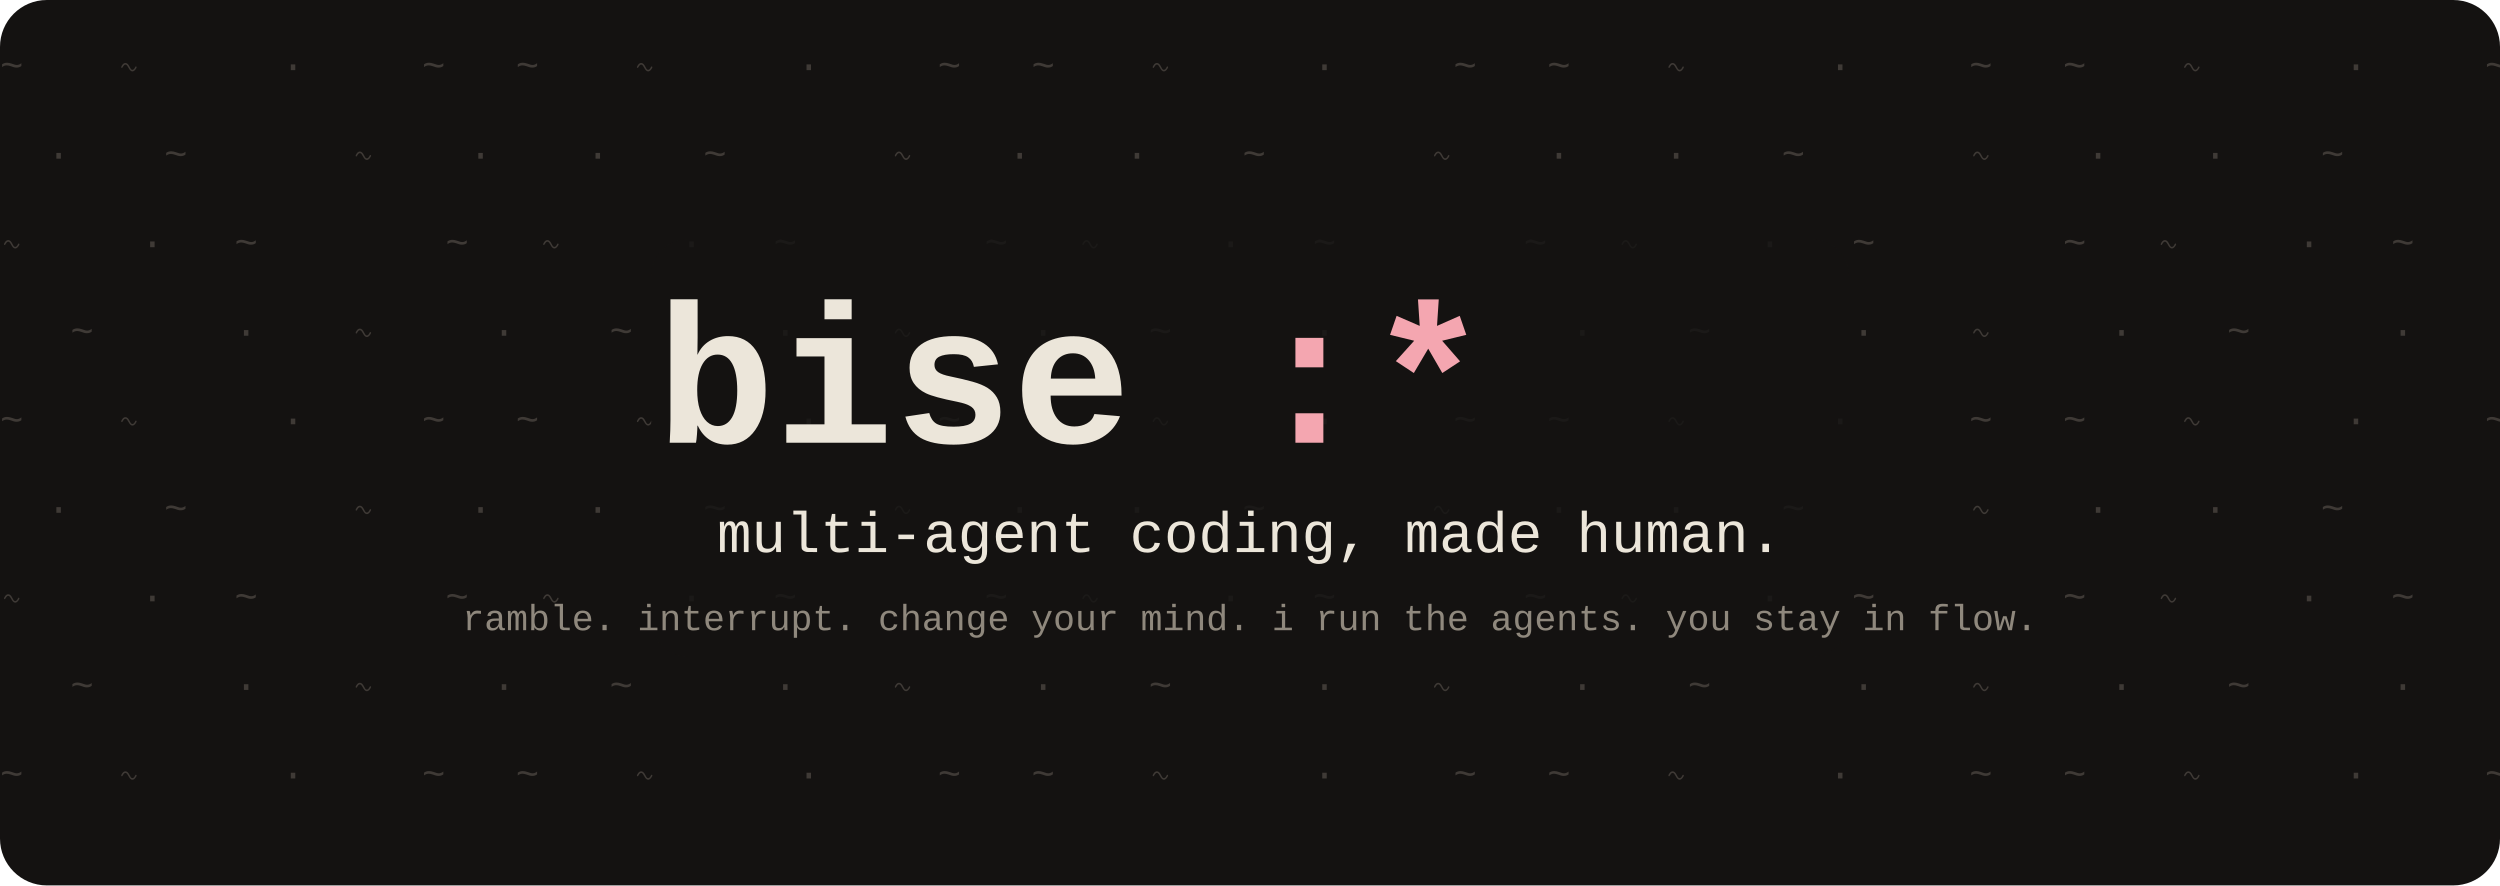
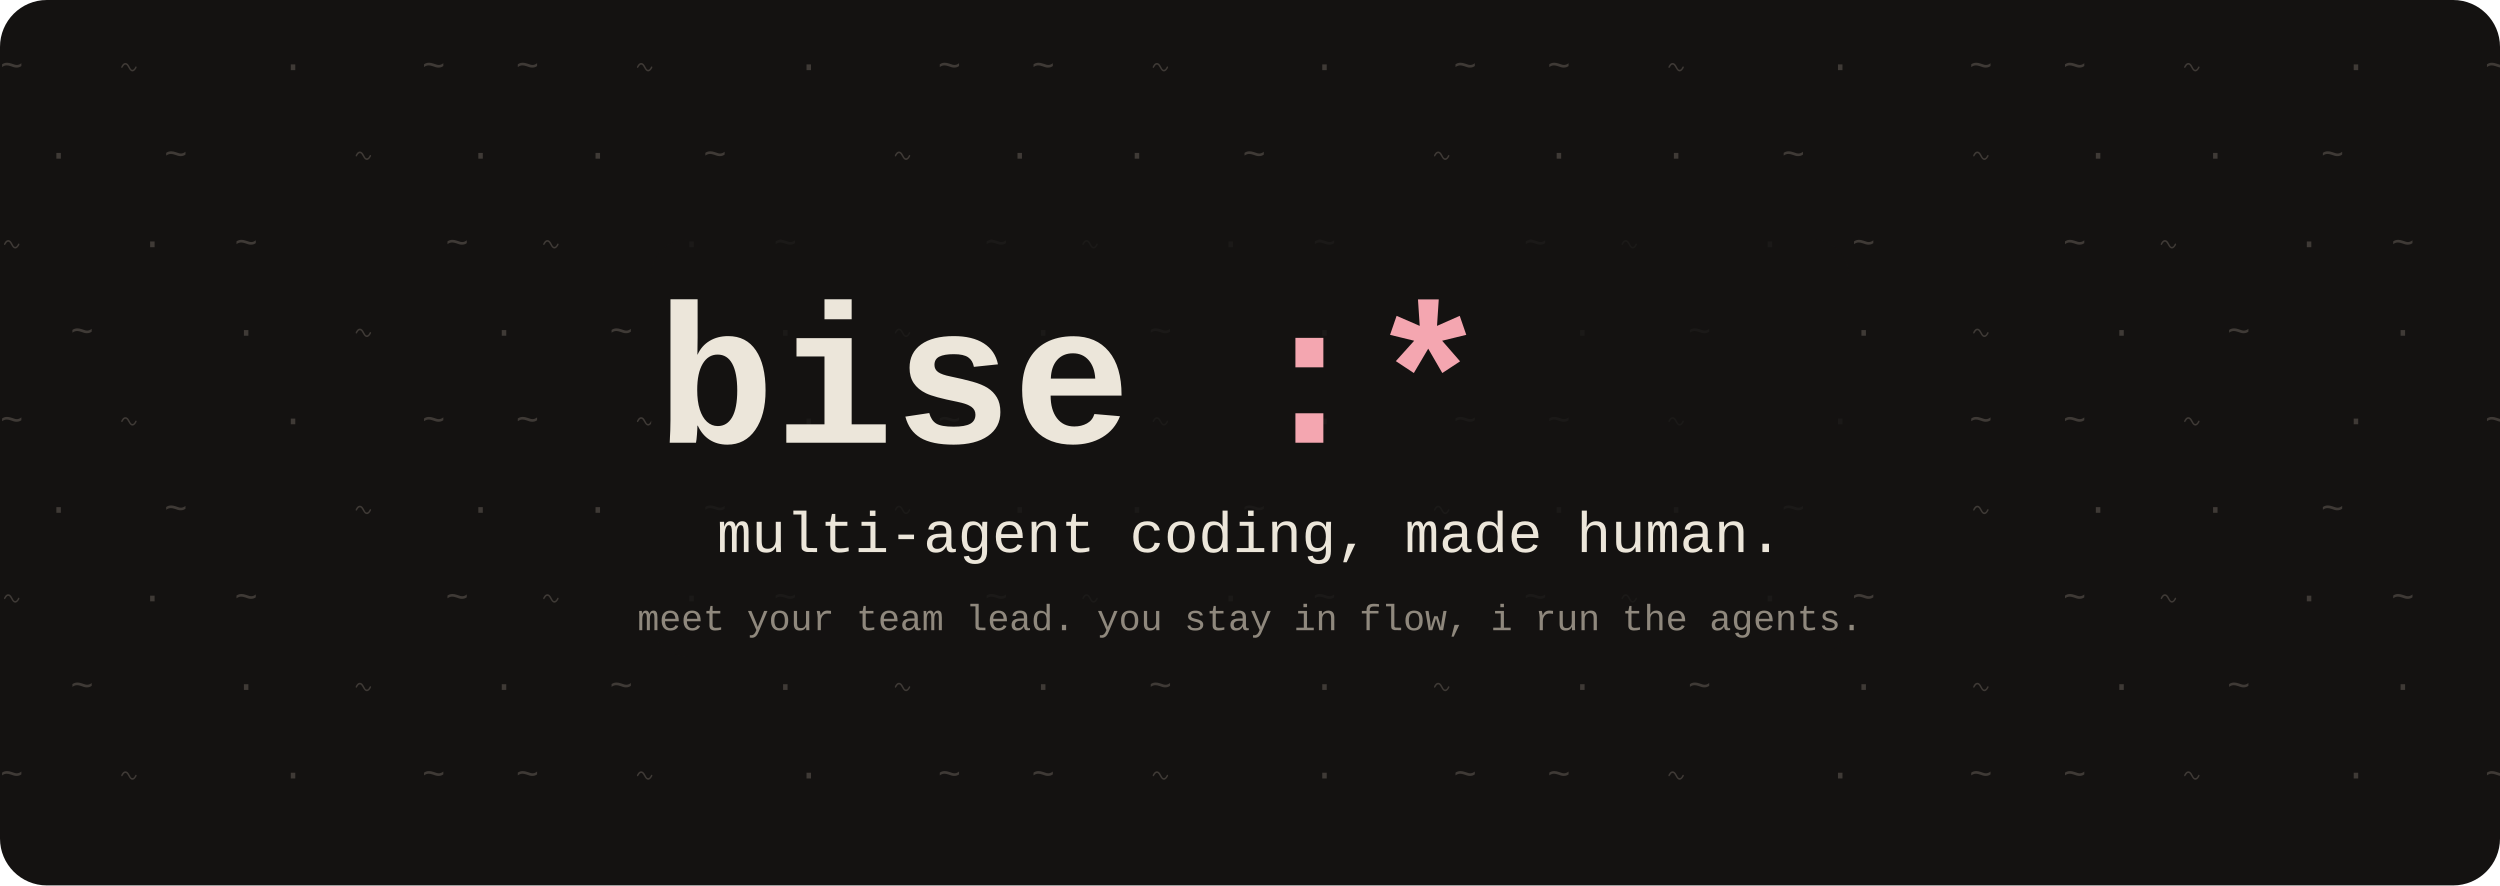
<svg xmlns="http://www.w3.org/2000/svg" width="960" height="340" viewBox="0 0 960 340" role="img" aria-label="bise :* multi-agent coding, made human.">
  <style>text{font-family:ui-monospace, SFMono-Regular, 'JetBrains Mono', Menlo, Consolas, 'Liberation Mono', monospace;} @media (prefers-reduced-motion: reduce){*{animation:none!important}}@keyframes w0{from{transform:translateX(0)}to{transform:translateX(-960px)}}.w0{animation:w0 40s linear infinite}@keyframes w1{from{transform:translateX(0)}to{transform:translateX(-960px)}}.w1{animation:w1 53s linear infinite}@keyframes w2{from{transform:translateX(0)}to{transform:translateX(-960px)}}.w2{animation:w2 66s linear infinite}@keyframes w3{from{transform:translateX(0)}to{transform:translateX(-960px)}}.w3{animation:w3 49s linear infinite}@keyframes w4{from{transform:translateX(0)}to{transform:translateX(-960px)}}.w4{animation:w4 62s linear infinite}@keyframes w5{from{transform:translateX(0)}to{transform:translateX(-960px)}}.w5{animation:w5 45s linear infinite}@keyframes w6{from{transform:translateX(0)}to{transform:translateX(-960px)}}.w6{animation:w6 58s linear infinite}@keyframes w7{from{transform:translateX(0)}to{transform:translateX(-960px)}}.w7{animation:w7 41s linear infinite}@keyframes w8{from{transform:translateX(0)}to{transform:translateX(-960px)}}.w8{animation:w8 54s linear infinite}@keyframes q0{0%,0.0%{opacity:0;transform:translateY(0)}6.7%{opacity:.9}24.4%,100%{opacity:0;transform:translateY(-14px)}}.q0{opacity:0;animation:q0 9s ease-out infinite}@keyframes q1{0%,24.4%{opacity:0;transform:translateY(0)}31.1%{opacity:.9}48.9%,100%{opacity:0;transform:translateY(-14px)}}.q1{opacity:0;animation:q1 9s ease-out infinite}@keyframes q2{0%,45.6%{opacity:0;transform:translateY(0)}52.2%{opacity:.9}70.0%,100%{opacity:0;transform:translateY(-14px)}}.q2{opacity:0;animation:q2 9s ease-out infinite}@keyframes q3{0%,62.2%{opacity:0;transform:translateY(0)}68.9%{opacity:.9}86.7%,100%{opacity:0;transform:translateY(-14px)}}.q3{opacity:0;animation:q3 9s ease-out infinite}@keyframes q4{0%,81.1%{opacity:0;transform:translateY(0)}87.8%{opacity:.9}105.6%,100%{opacity:0;transform:translateY(-14px)}}.q4{opacity:0;animation:q4 9s ease-out infinite}@keyframes kiss{0%,86%,100%{opacity:1}90%{opacity:.25}94%{opacity:1}}.kiss{animation:kiss 5s infinite}</style>
  <rect width="960" height="340" rx="18" fill="#141211" />
  <g>
    <text class="w0" x="0" y="30" fill="#3f3a36" font-size="15" textLength="1920" lengthAdjust="spacing" xml:space="preserve">~    ∿      ·     ~   ~    ∿      ·     ~   ~    ∿      ·     ~   ~    ∿      ·     ~   ~    ∿      ·     ~   ~    ∿      ·     ~   ~    ∿      ·     ~   ~    ∿      ·     ~   ~    ∿      ·     ~   ~    ∿      ·     ~   ~    ∿      ·     ~   ~    ∿      ·     ~   </text>
    <text class="w1" x="0" y="64" fill="#3f3a36" font-size="15" textLength="1920" lengthAdjust="spacing" xml:space="preserve">  ·    ~       ∿    ·    ·    ~       ∿    ·    ·    ~       ∿    ·    ·    ~       ∿    ·    ·    ~       ∿    ·    ·    ~       ∿    ·    ·    ~       ∿    ·    ·    ~       ∿    ·    ·    ~       ∿    ·    ·    ~       ∿    ·    ·    ~       ∿    ·    ·    ~       ∿    ·  </text>
    <text class="w2" x="0" y="98" fill="#3f3a36" font-size="15" textLength="1920" lengthAdjust="spacing" xml:space="preserve">∿     ·   ~        ~   ∿     ·   ~        ~   ∿     ·   ~        ~   ∿     ·   ~        ~   ∿     ·   ~        ~   ∿     ·   ~        ~   ∿     ·   ~        ~   ∿     ·   ~        ~   ∿     ·   ~        ~   ∿     ·   ~        ~   ∿     ·   ~        ~   ∿     ·   ~        ~   </text>
    <text class="w3" x="0" y="132" fill="#3f3a36" font-size="15" textLength="1920" lengthAdjust="spacing" xml:space="preserve">   ~      ·    ∿     ·    ~      ·    ∿     ·    ~      ·    ∿     ·    ~      ·    ∿     ·    ~      ·    ∿     ·    ~      ·    ∿     ·    ~      ·    ∿     ·    ~      ·    ∿     ·    ~      ·    ∿     ·    ~      ·    ∿     ·    ~      ·    ∿     ·    ~      ·    ∿     · </text>
    <text class="w4" x="0" y="166" fill="#3f3a36" font-size="15" textLength="1920" lengthAdjust="spacing" xml:space="preserve">~    ∿      ·     ~   ~    ∿      ·     ~   ~    ∿      ·     ~   ~    ∿      ·     ~   ~    ∿      ·     ~   ~    ∿      ·     ~   ~    ∿      ·     ~   ~    ∿      ·     ~   ~    ∿      ·     ~   ~    ∿      ·     ~   ~    ∿      ·     ~   ~    ∿      ·     ~   </text>
    <text class="w5" x="0" y="200" fill="#3f3a36" font-size="15" textLength="1920" lengthAdjust="spacing" xml:space="preserve">  ·    ~       ∿    ·    ·    ~       ∿    ·    ·    ~       ∿    ·    ·    ~       ∿    ·    ·    ~       ∿    ·    ·    ~       ∿    ·    ·    ~       ∿    ·    ·    ~       ∿    ·    ·    ~       ∿    ·    ·    ~       ∿    ·    ·    ~       ∿    ·    ·    ~       ∿    ·  </text>
    <text class="w6" x="0" y="234" fill="#3f3a36" font-size="15" textLength="1920" lengthAdjust="spacing" xml:space="preserve">∿     ·   ~        ~   ∿     ·   ~        ~   ∿     ·   ~        ~   ∿     ·   ~        ~   ∿     ·   ~        ~   ∿     ·   ~        ~   ∿     ·   ~        ~   ∿     ·   ~        ~   ∿     ·   ~        ~   ∿     ·   ~        ~   ∿     ·   ~        ~   ∿     ·   ~        ~   </text>
    <text class="w7" x="0" y="268" fill="#3f3a36" font-size="15" textLength="1920" lengthAdjust="spacing" xml:space="preserve">   ~      ·    ∿     ·    ~      ·    ∿     ·    ~      ·    ∿     ·    ~      ·    ∿     ·    ~      ·    ∿     ·    ~      ·    ∿     ·    ~      ·    ∿     ·    ~      ·    ∿     ·    ~      ·    ∿     ·    ~      ·    ∿     ·    ~      ·    ∿     ·    ~      ·    ∿     · </text>
    <text class="w8" x="0" y="302" fill="#3f3a36" font-size="15" textLength="1920" lengthAdjust="spacing" xml:space="preserve">~    ∿      ·     ~   ~    ∿      ·     ~   ~    ∿      ·     ~   ~    ∿      ·     ~   ~    ∿      ·     ~   ~    ∿      ·     ~   ~    ∿      ·     ~   ~    ∿      ·     ~   ~    ∿      ·     ~   ~    ∿      ·     ~   ~    ∿      ·     ~   ~    ∿      ·     ~   </text>
  </g>
  <text class="q0" x="150" y="70" fill="#f4a6b0" font-size="16">:*</text>
  <text class="q1" x="800" y="95" fill="#f4a6b0" font-size="16">:*</text>
  <text class="q2" x="690" y="280" fill="#f4a6b0" font-size="16">:*</text>
  <text class="q3" x="230" y="262" fill="#f4a6b0" font-size="16">:*</text>
  <text class="q4" x="860" y="230" fill="#f4a6b0" font-size="16">:*</text>
  <rect x="250" y="92" width="460" height="160" rx="14" fill="#141211" opacity=".82" />
  <text x="480" y="170" text-anchor="middle" font-size="76" font-weight="700" fill="#ece6da" xml:space="preserve">bise <tspan class="kiss" fill="#f4a6b0">:*</tspan>
  </text>
  <text x="480" y="212" text-anchor="middle" font-size="22" fill="#ece6da">multi-agent coding, made human.</text>
-   <text x="480" y="242" text-anchor="middle" font-size="14" fill="#8f887d">ramble. interrupt. change your mind. i run the agents. you stay in flow.</text>
+   <text x="480" y="242" text-anchor="middle" font-size="14" fill="#8f887d">meet your team lead. you stay in flow, i run the agents.</text>
</svg>
